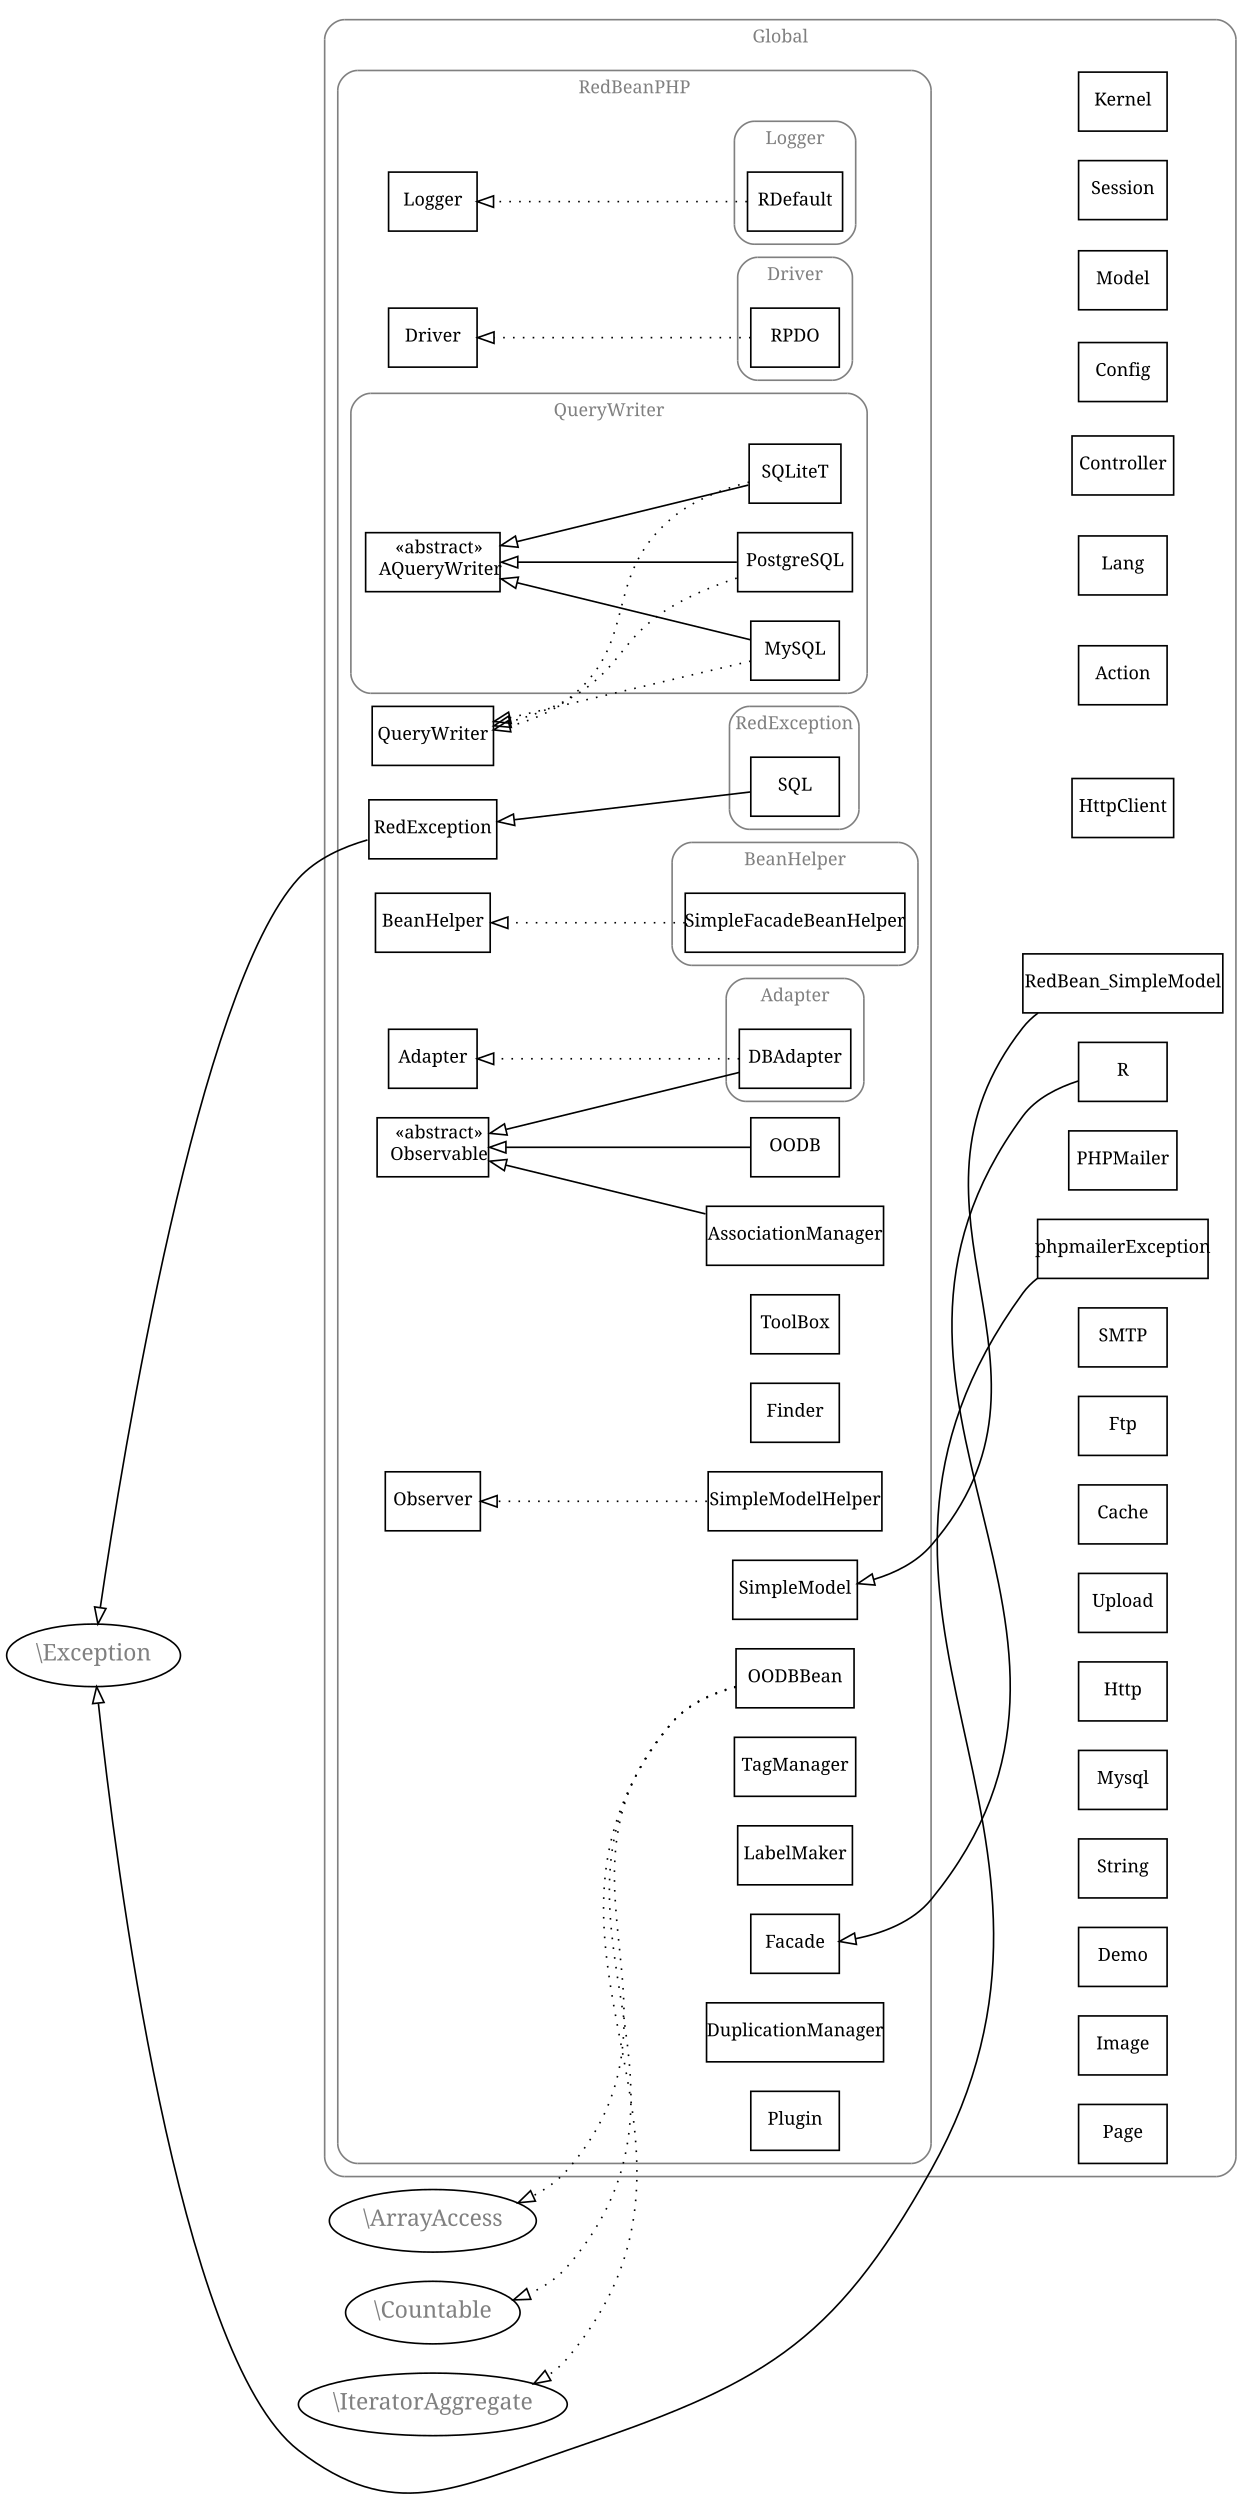
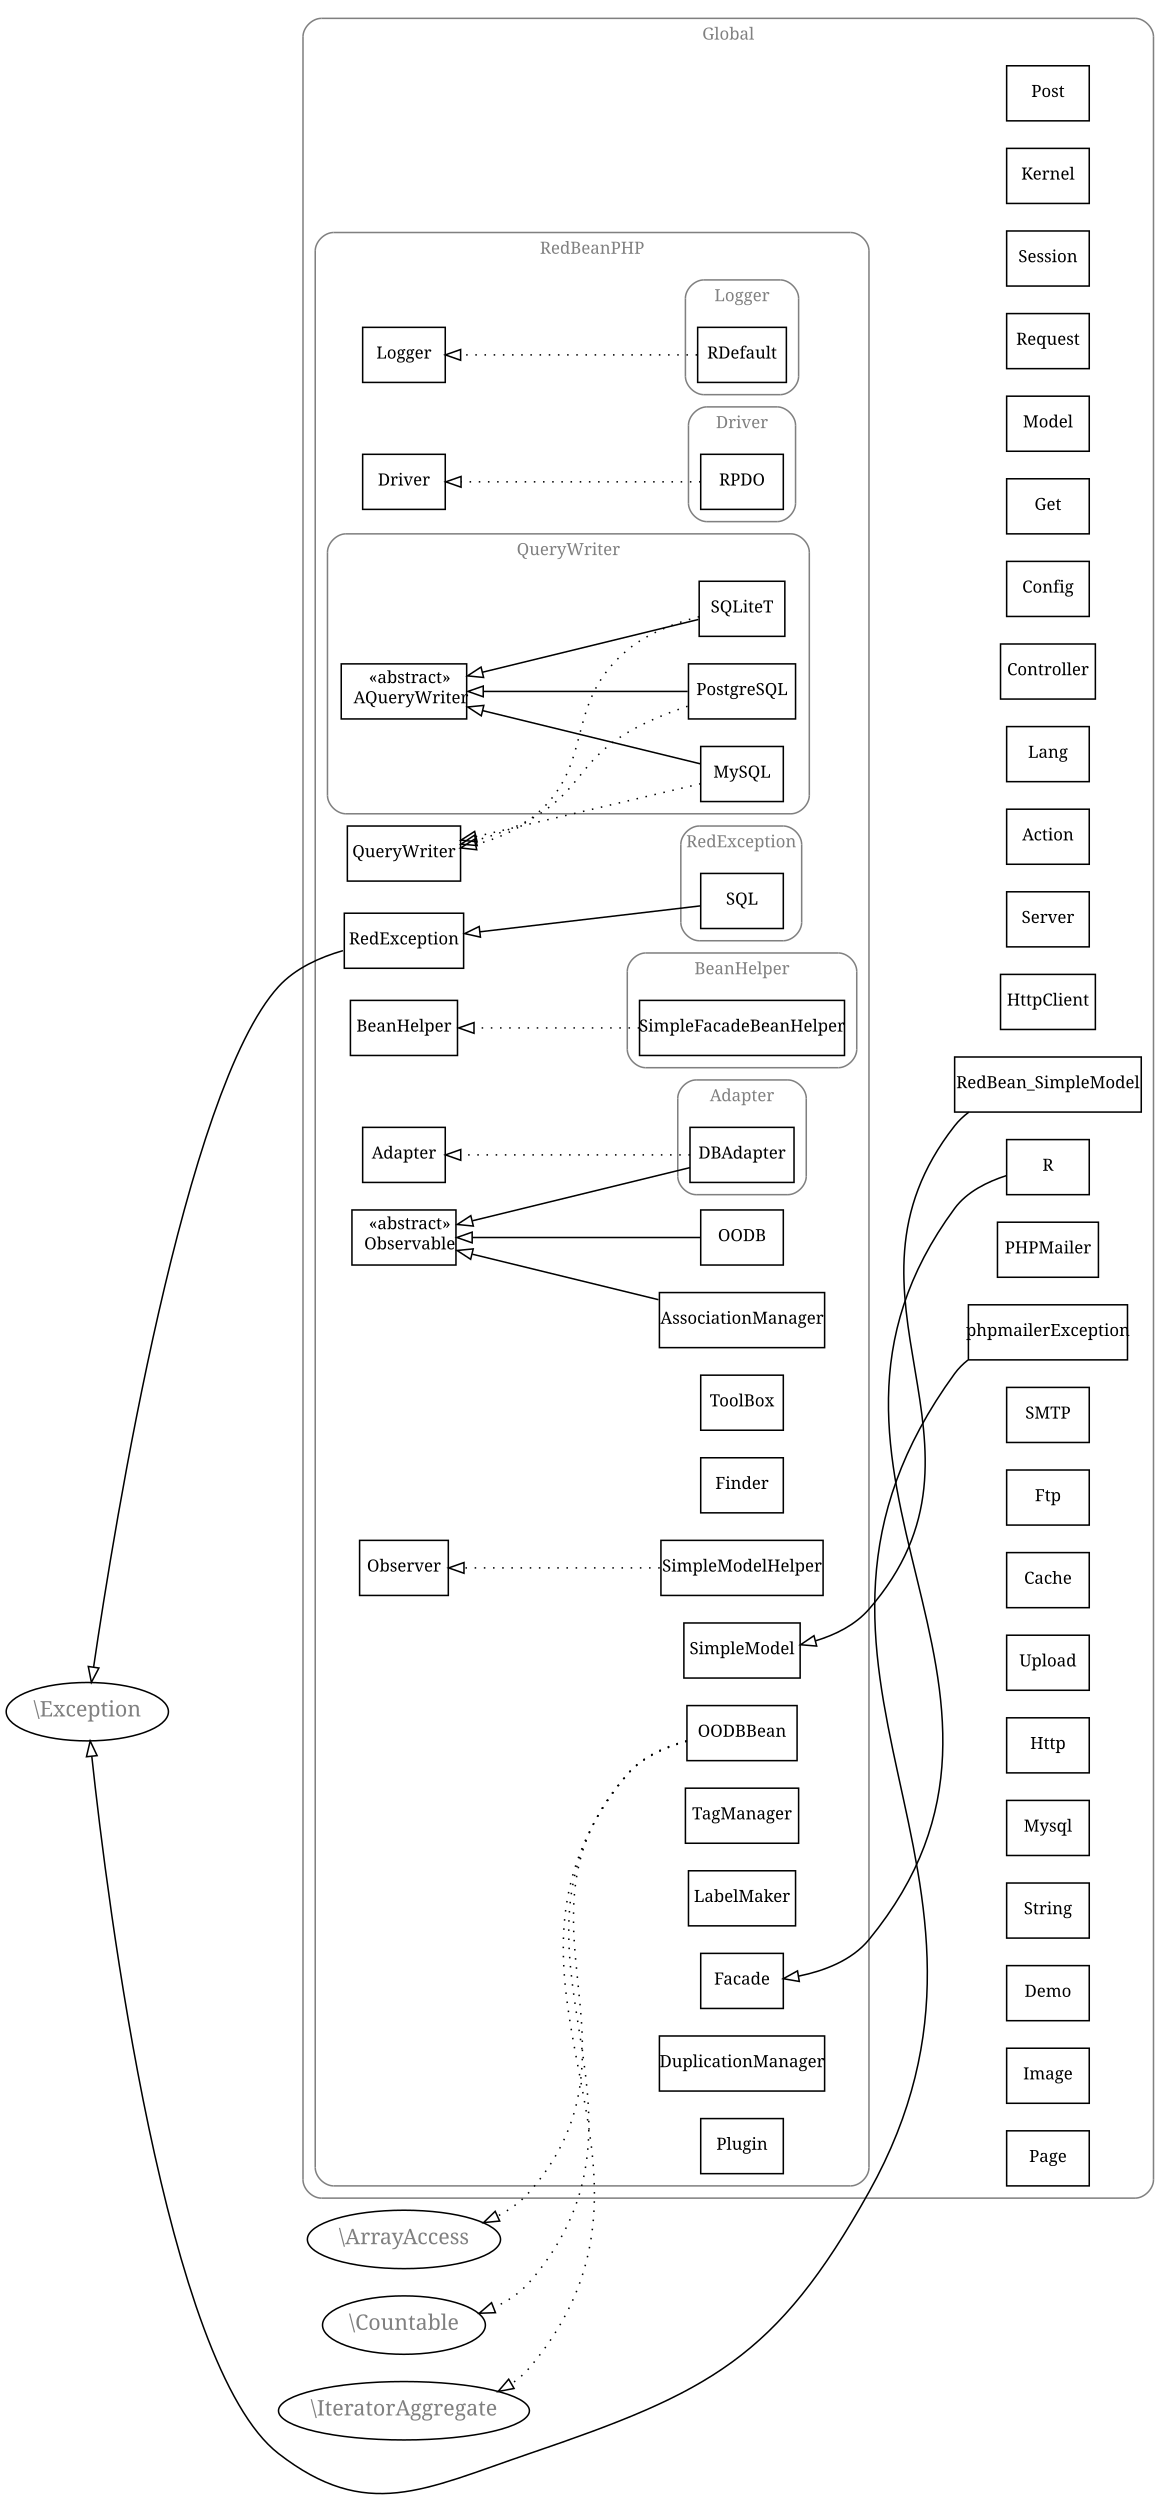
- <svg xmlns="http://www.w3.org/2000/svg" width="766pt" height="1525pt" viewBox="0.00 0.00 766.00 1525.34">
-   <g id="graph1" class="graph" transform="scale(1 1) rotate(0) translate(4 1521.34)">
-     <polygon fill="white" stroke="white" points="-4,5 -4,-1521.34 763,-1521.34 763,5 -4,5" />
+ <svg xmlns="http://www.w3.org/2000/svg" width="766pt" height="1634pt" viewBox="0.00 0.00 766.00 1634.34">
+   <g id="graph1" class="graph" transform="scale(1 1) rotate(0) translate(4 1630.34)">
+     <polygon fill="white" stroke="white" points="-4,5 -4,-1630.34 763,-1630.34 763,5 -4,5" />
    <g id="graph2" class="cluster">
      <polyline fill="none" stroke="gray" points="206,-193.343 738,-193.343 " />
      <path fill="none" stroke="gray" d="M738,-193.343C744,-193.343 750,-199.343 750,-205.343" />
-       <polyline fill="none" stroke="gray" points="750,-205.343 750,-1497.34 " />
-       <path fill="none" stroke="gray" d="M750,-1497.34C750,-1503.34 744,-1509.34 738,-1509.34" />
-       <polyline fill="none" stroke="gray" points="738,-1509.34 206,-1509.34 " />
-       <path fill="none" stroke="gray" d="M206,-1509.34C200,-1509.34 194,-1503.34 194,-1497.34" />
-       <polyline fill="none" stroke="gray" points="194,-1497.34 194,-205.343 " />
+       <polyline fill="none" stroke="gray" points="750,-205.343 750,-1606.34 " />
+       <path fill="none" stroke="gray" d="M750,-1606.34C750,-1612.34 744,-1618.34 738,-1618.34" />
+       <polyline fill="none" stroke="gray" points="738,-1618.34 206,-1618.34 " />
+       <path fill="none" stroke="gray" d="M206,-1618.34C200,-1618.34 194,-1612.34 194,-1606.34" />
+       <polyline fill="none" stroke="gray" points="194,-1606.34 194,-205.343 " />
      <path fill="none" stroke="gray" d="M194,-205.343C194,-199.343 200,-193.343 206,-193.343" />
-       <text text-anchor="middle" x="472" y="-1495.44" font-family="Times Roman,serif" font-size="11.00" fill="gray">Global</text>
+       <text text-anchor="middle" x="472" y="-1604.44" font-family="Times Roman,serif" font-size="11.00" fill="gray">Global</text>
    </g>
    <g id="graph3" class="cluster">
      <polyline fill="none" stroke="gray" points="214,-201.343 552,-201.343 " />
      <path fill="none" stroke="gray" d="M552,-201.343C558,-201.343 564,-207.343 564,-213.343" />
      <polyline fill="none" stroke="gray" points="564,-213.343 564,-1466.34 " />
      <path fill="none" stroke="gray" d="M564,-1466.34C564,-1472.34 558,-1478.34 552,-1478.34" />
      <polyline fill="none" stroke="gray" points="552,-1478.34 214,-1478.34 " />
      <path fill="none" stroke="gray" d="M214,-1478.34C208,-1478.34 202,-1472.34 202,-1466.34" />
      <polyline fill="none" stroke="gray" points="202,-1466.34 202,-213.343 " />
      <path fill="none" stroke="gray" d="M202,-213.343C202,-207.343 208,-201.343 214,-201.343" />
      <text text-anchor="middle" x="383" y="-1464.44" font-family="Times Roman,serif" font-size="11.00" fill="gray">RedBeanPHP</text>
    </g>
    <g id="graph4" class="cluster">
      <polyline fill="none" stroke="gray" points="456,-1372.34 506,-1372.34 " />
      <path fill="none" stroke="gray" d="M506,-1372.34C512,-1372.34 518,-1378.34 518,-1384.34" />
      <polyline fill="none" stroke="gray" points="518,-1384.34 518,-1435.34 " />
      <path fill="none" stroke="gray" d="M518,-1435.34C518,-1441.34 512,-1447.34 506,-1447.34" />
      <polyline fill="none" stroke="gray" points="506,-1447.34 456,-1447.34 " />
      <path fill="none" stroke="gray" d="M456,-1447.34C450,-1447.34 444,-1441.34 444,-1435.34" />
      <polyline fill="none" stroke="gray" points="444,-1435.34 444,-1384.34 " />
      <path fill="none" stroke="gray" d="M444,-1384.34C444,-1378.34 450,-1372.34 456,-1372.34" />
      <text text-anchor="middle" x="481" y="-1433.44" font-family="Times Roman,serif" font-size="11.00" fill="gray">Logger</text>
    </g>
    <g id="graph5" class="cluster">
      <polyline fill="none" stroke="gray" points="458,-1289.34 504,-1289.34 " />
      <path fill="none" stroke="gray" d="M504,-1289.34C510,-1289.34 516,-1295.34 516,-1301.34" />
      <polyline fill="none" stroke="gray" points="516,-1301.34 516,-1352.34 " />
      <path fill="none" stroke="gray" d="M516,-1352.34C516,-1358.34 510,-1364.34 504,-1364.34" />
      <polyline fill="none" stroke="gray" points="504,-1364.34 458,-1364.34 " />
      <path fill="none" stroke="gray" d="M458,-1364.34C452,-1364.34 446,-1358.34 446,-1352.34" />
      <polyline fill="none" stroke="gray" points="446,-1352.34 446,-1301.34 " />
      <path fill="none" stroke="gray" d="M446,-1301.34C446,-1295.34 452,-1289.34 458,-1289.34" />
      <text text-anchor="middle" x="481" y="-1350.44" font-family="Times Roman,serif" font-size="11.00" fill="gray">Driver</text>
    </g>
    <g id="graph6" class="cluster">
      <polyline fill="none" stroke="gray" points="451,-849.343 511,-849.343 " />
      <path fill="none" stroke="gray" d="M511,-849.343C517,-849.343 523,-855.343 523,-861.343" />
      <polyline fill="none" stroke="gray" points="523,-861.343 523,-912.343 " />
      <path fill="none" stroke="gray" d="M523,-912.343C523,-918.343 517,-924.343 511,-924.343" />
      <polyline fill="none" stroke="gray" points="511,-924.343 451,-924.343 " />
      <path fill="none" stroke="gray" d="M451,-924.343C445,-924.343 439,-918.343 439,-912.343" />
      <polyline fill="none" stroke="gray" points="439,-912.343 439,-861.343 " />
      <path fill="none" stroke="gray" d="M439,-861.343C439,-855.343 445,-849.343 451,-849.343" />
      <text text-anchor="middle" x="481" y="-910.443" font-family="Times Roman,serif" font-size="11.00" fill="gray">Adapter</text>
    </g>
    <g id="graph7" class="cluster">
      <polyline fill="none" stroke="gray" points="222,-1098.34 513,-1098.34 " />
      <path fill="none" stroke="gray" d="M513,-1098.34C519,-1098.34 525,-1104.34 525,-1110.34" />
      <polyline fill="none" stroke="gray" points="525,-1110.34 525,-1269.34 " />
      <path fill="none" stroke="gray" d="M525,-1269.34C525,-1275.34 519,-1281.34 513,-1281.34" />
      <polyline fill="none" stroke="gray" points="513,-1281.34 222,-1281.34 " />
      <path fill="none" stroke="gray" d="M222,-1281.34C216,-1281.34 210,-1275.34 210,-1269.34" />
      <polyline fill="none" stroke="gray" points="210,-1269.34 210,-1110.34 " />
      <path fill="none" stroke="gray" d="M210,-1110.34C210,-1104.34 216,-1098.34 222,-1098.34" />
      <text text-anchor="middle" x="367.5" y="-1267.44" font-family="Times Roman,serif" font-size="11.00" fill="gray">QueryWriter</text>
    </g>
    <g id="graph8" class="cluster">
      <polyline fill="none" stroke="gray" points="453,-1015.34 508,-1015.34 " />
      <path fill="none" stroke="gray" d="M508,-1015.34C514,-1015.34 520,-1021.34 520,-1027.34" />
      <polyline fill="none" stroke="gray" points="520,-1027.34 520,-1078.34 " />
      <path fill="none" stroke="gray" d="M520,-1078.34C520,-1084.34 514,-1090.34 508,-1090.34" />
      <polyline fill="none" stroke="gray" points="508,-1090.34 453,-1090.34 " />
      <path fill="none" stroke="gray" d="M453,-1090.34C447,-1090.34 441,-1084.34 441,-1078.34" />
      <polyline fill="none" stroke="gray" points="441,-1078.34 441,-1027.34 " />
      <path fill="none" stroke="gray" d="M441,-1027.34C441,-1021.34 447,-1015.34 453,-1015.34" />
      <text text-anchor="middle" x="480.5" y="-1076.44" font-family="Times Roman,serif" font-size="11.00" fill="gray">RedException</text>
    </g>
    <g id="graph9" class="cluster">
      <polyline fill="none" stroke="gray" points="418,-932.343 544,-932.343 " />
      <path fill="none" stroke="gray" d="M544,-932.343C550,-932.343 556,-938.343 556,-944.343" />
      <polyline fill="none" stroke="gray" points="556,-944.343 556,-995.343 " />
      <path fill="none" stroke="gray" d="M556,-995.343C556,-1001.34 550,-1007.34 544,-1007.34" />
      <polyline fill="none" stroke="gray" points="544,-1007.34 418,-1007.34 " />
      <path fill="none" stroke="gray" d="M418,-1007.34C412,-1007.34 406,-1001.34 406,-995.343" />
      <polyline fill="none" stroke="gray" points="406,-995.343 406,-944.343 " />
      <path fill="none" stroke="gray" d="M406,-944.343C406,-938.343 412,-932.343 418,-932.343" />
      <text text-anchor="middle" x="481" y="-993.443" font-family="Times Roman,serif" font-size="11.00" fill="gray">BeanHelper</text>
    </g>
    <g id="node4" class="node">
      <polygon fill="none" stroke="black" points="510,-1416.34 452,-1416.34 452,-1380.34 510,-1380.34 510,-1416.34" />
      <text text-anchor="middle" x="481" y="-1395.94" font-family="Times Roman,serif" font-size="11.00">RDefault</text>
    </g>
    <g id="node31" class="node">
      <polygon fill="none" stroke="black" points="287,-1416.34 233,-1416.34 233,-1380.34 287,-1380.34 287,-1416.34" />
      <text text-anchor="middle" x="260" y="-1395.94" font-family="Times Roman,serif" font-size="11.00">Logger</text>
    </g>
    <g id="edge10" class="edge">
      <path fill="none" stroke="black" stroke-dasharray="1,5" d="M451.653,-1398.34C411.844,-1398.34 340.717,-1398.34 297.206,-1398.34" />
      <polygon fill="none" stroke="black" points="297.039,-1394.84 287.039,-1398.34 297.039,-1401.84 297.039,-1394.84" />
    </g>
    <g id="node6" class="node">
      <polygon fill="none" stroke="black" points="508,-1333.34 454,-1333.34 454,-1297.34 508,-1297.34 508,-1333.34" />
      <text text-anchor="middle" x="481" y="-1312.94" font-family="Times Roman,serif" font-size="11.00">RPDO</text>
    </g>
    <g id="node32" class="node">
      <polygon fill="none" stroke="black" points="287,-1333.34 233,-1333.34 233,-1297.34 287,-1297.34 287,-1333.34" />
      <text text-anchor="middle" x="260" y="-1312.94" font-family="Times Roman,serif" font-size="11.00">Driver</text>
    </g>
    <g id="edge12" class="edge">
      <path fill="none" stroke="black" stroke-dasharray="1,5" d="M453.901,-1315.34C414.633,-1315.34 341.771,-1315.34 297.409,-1315.34" />
      <polygon fill="none" stroke="black" points="297.321,-1311.84 287.321,-1315.34 297.321,-1318.84 297.321,-1311.84" />
    </g>
    <g id="node8" class="node">
      <polygon fill="none" stroke="black" points="515,-893.343 447,-893.343 447,-857.343 515,-857.343 515,-893.343" />
      <text text-anchor="middle" x="481" y="-872.943" font-family="Times Roman,serif" font-size="11.00">DBAdapter</text>
    </g>
    <g id="node19" class="node">
      <polygon fill="none" stroke="black" points="294,-839.343 226,-839.343 226,-803.343 294,-803.343 294,-839.343" />
      <text text-anchor="start" x="237" y="-826.776" font-family="Times Roman,serif" font-size="11.00">«abstract»</text>
      <text text-anchor="start" x="234" y="-813.576" font-family="Times Roman,serif" font-size="11.00">Observable</text>
    </g>
    <g id="edge20" class="edge">
      <path fill="none" stroke="black" d="M446.953,-867.024C408.81,-857.704 346.829,-842.559 304.784,-832.285" />
      <polygon fill="none" stroke="black" points="305.36,-828.823 294.815,-829.85 303.699,-835.623 305.36,-828.823" />
    </g>
    <g id="node34" class="node">
      <polygon fill="none" stroke="black" points="287,-893.343 233,-893.343 233,-857.343 287,-857.343 287,-893.343" />
      <text text-anchor="middle" x="260" y="-872.943" font-family="Times Roman,serif" font-size="11.00">Adapter</text>
    </g>
    <g id="edge22" class="edge">
      <path fill="none" stroke="black" stroke-dasharray="1,5" d="M446.953,-875.343C406.435,-875.343 339.018,-875.343 297.173,-875.343" />
      <polygon fill="none" stroke="black" points="297.117,-871.843 287.117,-875.343 297.117,-878.843 297.117,-871.843" />
    </g>
    <g id="node10" class="node">
      <polygon fill="none" stroke="black" points="301,-1196.34 219,-1196.34 219,-1160.34 301,-1160.34 301,-1196.34" />
      <text text-anchor="start" x="237" y="-1183.78" font-family="Times Roman,serif" font-size="11.00">«abstract»</text>
      <text text-anchor="start" x="227" y="-1170.58" font-family="Times Roman,serif" font-size="11.00">AQueryWriter</text>
    </g>
    <g id="node11" class="node">
      <polygon fill="none" stroke="black" points="508,-1142.34 454,-1142.34 454,-1106.34 508,-1106.34 508,-1142.34" />
      <text text-anchor="middle" x="481" y="-1121.94" font-family="Times Roman,serif" font-size="11.00">MySQL</text>
    </g>
    <g id="edge24" class="edge">
      <path fill="none" stroke="black" d="M453.901,-1130.96C418.54,-1139.6 355.935,-1154.9 311.433,-1165.78" />
      <polygon fill="none" stroke="black" points="310.549,-1162.39 301.666,-1168.16 312.211,-1169.19 310.549,-1162.39" />
    </g>
    <g id="node35" class="node">
      <polygon fill="none" stroke="black" points="297,-1090.34 223,-1090.34 223,-1054.34 297,-1054.34 297,-1090.34" />
      <text text-anchor="middle" x="260" y="-1069.94" font-family="Times Roman,serif" font-size="11.00">QueryWriter</text>
    </g>
    <g id="edge26" class="edge">
      <path fill="none" stroke="black" stroke-dasharray="1,5" d="M453.901,-1117.97C417.361,-1109.37 351.731,-1093.93 307.044,-1083.41" />
      <polygon fill="none" stroke="black" points="307.822,-1080 297.287,-1081.12 306.219,-1086.81 307.822,-1080" />
    </g>
    <g id="node12" class="node">
      <polygon fill="none" stroke="black" points="509,-1250.34 453,-1250.34 453,-1214.34 509,-1214.34 509,-1250.34" />
      <text text-anchor="middle" x="481" y="-1229.94" font-family="Times Roman,serif" font-size="11.00">SQLiteT</text>
    </g>
    <g id="edge28" class="edge">
      <path fill="none" stroke="black" d="M452.561,-1225.39C416.978,-1216.7 355.387,-1201.65 311.442,-1190.91" />
      <polygon fill="none" stroke="black" points="312.06,-1187.46 301.515,-1188.49 310.398,-1194.26 312.06,-1187.46" />
    </g>
    <g id="edge30" class="edge">
      <path fill="none" stroke="black" stroke-dasharray="1,5" d="M452.968,-1227.18C437.752,-1223.25 419.374,-1216.53 406,-1205.34 362.323,-1168.8 387.163,-1129.03 342,-1094.34 331.854,-1086.55 319.161,-1081.51 306.816,-1078.26" />
      <polygon fill="none" stroke="black" points="307.574,-1074.84 297.044,-1076.01 306.006,-1081.66 307.574,-1074.84" />
    </g>
    <g id="node13" class="node">
      <polygon fill="none" stroke="black" points="516,-1196.34 446,-1196.34 446,-1160.34 516,-1160.34 516,-1196.34" />
      <text text-anchor="middle" x="481" y="-1175.94" font-family="Times Roman,serif" font-size="11.00">PostgreSQL</text>
    </g>
    <g id="edge32" class="edge">
      <path fill="none" stroke="black" d="M445.493,-1178.34C409.386,-1178.34 353.052,-1178.34 311.935,-1178.34" />
      <polygon fill="none" stroke="black" points="311.83,-1174.84 301.83,-1178.34 311.83,-1181.84 311.83,-1174.84" />
    </g>
    <g id="edge34" class="edge">
      <path fill="none" stroke="black" stroke-dasharray="1,5" d="M445.402,-1168.62C432.503,-1164.31 418.132,-1158.56 406,-1151.34 373.263,-1131.87 375.521,-1112.43 342,-1094.34 331.258,-1088.55 318.885,-1084.2 307.061,-1080.97" />
      <polygon fill="none" stroke="black" points="307.857,-1077.56 297.305,-1078.51 306.146,-1084.35 307.857,-1077.56" />
    </g>
    <g id="node15" class="node">
      <polygon fill="none" stroke="black" points="508,-1059.34 454,-1059.34 454,-1023.34 508,-1023.34 508,-1059.34" />
      <text text-anchor="middle" x="481" y="-1038.94" font-family="Times Roman,serif" font-size="11.00">SQL</text>
    </g>
    <g id="node20" class="node">
      <polygon fill="none" stroke="black" points="299,-1033.34 221,-1033.34 221,-997.343 299,-997.343 299,-1033.34" />
      <text text-anchor="middle" x="260" y="-1012.94" font-family="Times Roman,serif" font-size="11.00">RedException</text>
    </g>
    <g id="edge38" class="edge">
      <path fill="none" stroke="black" d="M453.901,-1038.15C418.079,-1033.94 354.3,-1026.44 309.704,-1021.19" />
      <polygon fill="none" stroke="black" points="309.994,-1017.7 299.654,-1020.01 309.176,-1024.65 309.994,-1017.7" />
    </g>
    <g id="node17" class="node">
      <polygon fill="none" stroke="black" points="548,-976.343 414,-976.343 414,-940.343 548,-940.343 548,-976.343" />
      <text text-anchor="middle" x="481" y="-955.943" font-family="Times Roman,serif" font-size="11.00">SimpleFacadeBeanHelper</text>
    </g>
    <g id="node36" class="node">
      <polygon fill="none" stroke="black" points="295,-976.343 225,-976.343 225,-940.343 295,-940.343 295,-976.343" />
      <text text-anchor="middle" x="260" y="-955.943" font-family="Times Roman,serif" font-size="11.00">BeanHelper</text>
    </g>
    <g id="edge44" class="edge">
      <path fill="none" stroke="black" stroke-dasharray="1,5" d="M413.793,-958.343C378.88,-958.343 337.119,-958.343 305.93,-958.343" />
      <polygon fill="none" stroke="black" points="305.783,-954.843 295.783,-958.343 305.783,-961.843 305.783,-954.843" />
    </g>
    <g id="node18" class="node">
      <polygon fill="none" stroke="black" points="517,-515.343 445,-515.343 445,-479.343 517,-479.343 517,-515.343" />
      <text text-anchor="middle" x="481" y="-494.943" font-family="Times Roman,serif" font-size="11.00">OODBBean</text>
    </g>
-     <g id="node63" class="node">
+     <g id="node67" class="node">
      <ellipse fill="none" stroke="black" cx="260" cy="-54.343" rx="82.024" ry="19.092" />
      <text text-anchor="middle" x="260" y="-51.243" font-family="Times Roman,serif" font-size="14.00" fill="gray">\IteratorAggregate</text>
    </g>
    <g id="edge14" class="edge">
      <path fill="none" stroke="black" stroke-dasharray="1,5" d="M444.76,-492.325C430.682,-488.55 415.652,-481.934 406,-470.343 294.163,-336.035 454.942,-215.723 342,-82.343 338.623,-78.355 334.654,-74.934 330.314,-71.999" />
      <polygon fill="none" stroke="black" points="331.977,-68.918 321.57,-66.934 328.468,-74.975 331.977,-68.918" />
    </g>
-     <g id="node65" class="node">
+     <g id="node69" class="node">
      <ellipse fill="none" stroke="black" cx="260" cy="-166.343" rx="63.139" ry="19.092" />
      <text text-anchor="middle" x="260" y="-163.243" font-family="Times Roman,serif" font-size="14.00" fill="gray">\ArrayAccess</text>
    </g>
    <g id="edge16" class="edge">
      <path fill="none" stroke="black" stroke-dasharray="1,5" d="M444.751,-491.894C430.844,-488.051 415.942,-481.502 406,-470.343 323.101,-377.291 424.157,-291.05 342,-197.343 336.303,-190.845 329.099,-185.704 321.337,-181.639" />
      <polygon fill="none" stroke="black" points="322.572,-178.354 312.026,-177.343 319.64,-184.71 322.572,-178.354" />
    </g>
-     <g id="node67" class="node">
+     <g id="node71" class="node">
      <ellipse fill="none" stroke="black" cx="260" cy="-110.343" rx="53.238" ry="19.092" />
      <text text-anchor="middle" x="260" y="-107.243" font-family="Times Roman,serif" font-size="14.00" fill="gray">\Countable</text>
    </g>
    <g id="edge18" class="edge">
      <path fill="none" stroke="black" stroke-dasharray="1,5" d="M444.913,-492.196C430.86,-488.399 415.808,-481.803 406,-470.343 308.294,-356.17 440.645,-251.705 342,-138.343 335.697,-131.099 327.44,-125.727 318.594,-121.744" />
      <polygon fill="none" stroke="black" points="319.808,-118.46 309.22,-118.075 317.257,-124.979 319.808,-118.46" />
    </g>
-     <g id="node77" class="node">
+     <g id="node81" class="node">
      <ellipse fill="none" stroke="black" cx="53" cy="-511.343" rx="53.033" ry="19.092" />
      <text text-anchor="middle" x="53" y="-508.243" font-family="Times Roman,serif" font-size="14.00" fill="gray">\Exception</text>
    </g>
    <g id="edge36" class="edge">
      <path fill="none" stroke="black" d="M220.103,-1008.87C205.042,-1004.54 188.924,-997.332 178,-985.343 116.798,-918.175 70.723,-633.245 57.124,-540.586" />
      <polygon fill="none" stroke="black" points="60.561,-539.904 55.662,-530.51 53.634,-540.908 60.561,-539.904" />
    </g>
    <g id="node21" class="node">
      <polygon fill="none" stroke="black" points="508,-839.343 454,-839.343 454,-803.343 508,-803.343 508,-839.343" />
      <text text-anchor="middle" x="481" y="-818.943" font-family="Times Roman,serif" font-size="11.00">OODB</text>
    </g>
    <g id="edge40" class="edge">
      <path fill="none" stroke="black" d="M453.901,-821.343C416.689,-821.343 349.308,-821.343 304.601,-821.343" />
      <polygon fill="none" stroke="black" points="304.592,-817.843 294.592,-821.343 304.592,-824.843 304.592,-817.843" />
    </g>
    <g id="node22" class="node">
      <polygon fill="none" stroke="black" points="508,-731.343 454,-731.343 454,-695.343 508,-695.343 508,-731.343" />
      <text text-anchor="middle" x="481" y="-710.943" font-family="Times Roman,serif" font-size="11.00">ToolBox</text>
    </g>
    <g id="node23" class="node">
      <polygon fill="none" stroke="black" points="508,-677.343 454,-677.343 454,-641.343 508,-641.343 508,-677.343" />
      <text text-anchor="middle" x="481" y="-656.943" font-family="Times Roman,serif" font-size="11.00">Finder</text>
    </g>
    <g id="node24" class="node">
      <polygon fill="none" stroke="black" points="535,-785.343 427,-785.343 427,-749.343 535,-749.343 535,-785.343" />
      <text text-anchor="middle" x="481" y="-764.943" font-family="Times Roman,serif" font-size="11.00">AssociationManager</text>
    </g>
    <g id="edge42" class="edge">
      <path fill="none" stroke="black" d="M426.371,-780.691C388.91,-789.844 339.824,-801.838 304.695,-810.422" />
      <polygon fill="none" stroke="black" points="303.608,-807.084 294.725,-812.858 305.27,-813.884 303.608,-807.084" />
    </g>
    <g id="node25" class="node">
      <polygon fill="none" stroke="black" points="519,-569.343 443,-569.343 443,-533.343 519,-533.343 519,-569.343" />
      <text text-anchor="middle" x="481" y="-548.943" font-family="Times Roman,serif" font-size="11.00">SimpleModel</text>
    </g>
    <g id="node26" class="node">
      <polygon fill="none" stroke="black" points="534,-623.343 428,-623.343 428,-587.343 534,-587.343 534,-623.343" />
      <text text-anchor="middle" x="481" y="-602.943" font-family="Times Roman,serif" font-size="11.00">SimpleModelHelper</text>
    </g>
    <g id="node33" class="node">
      <polygon fill="none" stroke="black" points="289,-623.343 231,-623.343 231,-587.343 289,-587.343 289,-623.343" />
      <text text-anchor="middle" x="260" y="-602.943" font-family="Times Roman,serif" font-size="11.00">Observer</text>
    </g>
    <g id="edge46" class="edge">
      <path fill="none" stroke="black" stroke-dasharray="1,5" d="M427.22,-605.343C387.682,-605.343 334.852,-605.343 299.241,-605.343" />
      <polygon fill="none" stroke="black" points="299.228,-601.843 289.228,-605.343 299.228,-608.843 299.228,-601.843" />
    </g>
    <g id="node27" class="node">
      <polygon fill="none" stroke="black" points="518,-461.343 444,-461.343 444,-425.343 518,-425.343 518,-461.343" />
      <text text-anchor="middle" x="481" y="-440.943" font-family="Times Roman,serif" font-size="11.00">TagManager</text>
    </g>
    <g id="node28" class="node">
      <polygon fill="none" stroke="black" points="516,-407.343 446,-407.343 446,-371.343 516,-371.343 516,-407.343" />
      <text text-anchor="middle" x="481" y="-386.943" font-family="Times Roman,serif" font-size="11.00">LabelMaker</text>
    </g>
    <g id="node29" class="node">
      <polygon fill="none" stroke="black" points="508,-353.343 454,-353.343 454,-317.343 508,-317.343 508,-353.343" />
      <text text-anchor="middle" x="481" y="-332.943" font-family="Times Roman,serif" font-size="11.00">Facade</text>
    </g>
    <g id="node30" class="node">
      <polygon fill="none" stroke="black" points="535,-299.343 427,-299.343 427,-263.343 535,-263.343 535,-299.343" />
      <text text-anchor="middle" x="481" y="-278.943" font-family="Times Roman,serif" font-size="11.00">DuplicationManager</text>
    </g>
    <g id="node37" class="node">
      <polygon fill="none" stroke="black" points="508,-245.343 454,-245.343 454,-209.343 508,-209.343 508,-245.343" />
      <text text-anchor="middle" x="481" y="-224.943" font-family="Times Roman,serif" font-size="11.00">Plugin</text>
    </g>
    <g id="node38" class="node">
-       <polygon fill="none" stroke="black" points="708,-1477.34 654,-1477.34 654,-1441.34 708,-1441.34 708,-1477.34" />
-       <text text-anchor="middle" x="681" y="-1456.94" font-family="Times Roman,serif" font-size="11.00">Kernel</text>
+       <polygon fill="none" stroke="black" points="708,-1587.34 654,-1587.34 654,-1551.34 708,-1551.34 708,-1587.34" />
+       <text text-anchor="middle" x="681" y="-1566.94" font-family="Times Roman,serif" font-size="11.00">Post</text>
    </g>
    <g id="node39" class="node">
-       <polygon fill="none" stroke="black" points="708,-1423.34 654,-1423.34 654,-1387.34 708,-1387.34 708,-1423.34" />
-       <text text-anchor="middle" x="681" y="-1402.94" font-family="Times Roman,serif" font-size="11.00">Session</text>
+       <polygon fill="none" stroke="black" points="708,-1533.34 654,-1533.34 654,-1497.34 708,-1497.34 708,-1533.34" />
+       <text text-anchor="middle" x="681" y="-1512.94" font-family="Times Roman,serif" font-size="11.00">Kernel</text>
    </g>
    <g id="node40" class="node">
-       <polygon fill="none" stroke="black" points="708,-1368.34 654,-1368.34 654,-1332.34 708,-1332.34 708,-1368.34" />
-       <text text-anchor="middle" x="681" y="-1347.94" font-family="Times Roman,serif" font-size="11.00">Model</text>
+       <polygon fill="none" stroke="black" points="708,-1479.34 654,-1479.34 654,-1443.34 708,-1443.34 708,-1479.34" />
+       <text text-anchor="middle" x="681" y="-1458.94" font-family="Times Roman,serif" font-size="11.00">Session</text>
    </g>
    <g id="node41" class="node">
-       <polygon fill="none" stroke="black" points="708,-1312.34 654,-1312.34 654,-1276.34 708,-1276.34 708,-1312.34" />
-       <text text-anchor="middle" x="681" y="-1291.94" font-family="Times Roman,serif" font-size="11.00">Config</text>
+       <polygon fill="none" stroke="black" points="708,-1425.34 654,-1425.34 654,-1389.34 708,-1389.34 708,-1425.34" />
+       <text text-anchor="middle" x="681" y="-1404.94" font-family="Times Roman,serif" font-size="11.00">Request</text>
    </g>
    <g id="node42" class="node">
-       <polygon fill="none" stroke="black" points="712,-1255.34 650,-1255.34 650,-1219.34 712,-1219.34 712,-1255.34" />
-       <text text-anchor="middle" x="681" y="-1234.94" font-family="Times Roman,serif" font-size="11.00">Controller</text>
+       <polygon fill="none" stroke="black" points="708,-1371.34 654,-1371.34 654,-1335.34 708,-1335.34 708,-1371.34" />
+       <text text-anchor="middle" x="681" y="-1350.94" font-family="Times Roman,serif" font-size="11.00">Model</text>
    </g>
    <g id="node43" class="node">
-       <polygon fill="none" stroke="black" points="708,-1194.34 654,-1194.34 654,-1158.34 708,-1158.34 708,-1194.34" />
-       <text text-anchor="middle" x="681" y="-1173.94" font-family="Times Roman,serif" font-size="11.00">Lang</text>
+       <polygon fill="none" stroke="black" points="708,-1317.34 654,-1317.34 654,-1281.34 708,-1281.34 708,-1317.34" />
+       <text text-anchor="middle" x="681" y="-1296.94" font-family="Times Roman,serif" font-size="11.00">Get</text>
    </g>
    <g id="node44" class="node">
-       <polygon fill="none" stroke="black" points="708,-1127.34 654,-1127.34 654,-1091.34 708,-1091.34 708,-1127.34" />
-       <text text-anchor="middle" x="681" y="-1106.94" font-family="Times Roman,serif" font-size="11.00">Action</text>
+       <polygon fill="none" stroke="black" points="708,-1263.34 654,-1263.34 654,-1227.34 708,-1227.34 708,-1263.34" />
+       <text text-anchor="middle" x="681" y="-1242.94" font-family="Times Roman,serif" font-size="11.00">Config</text>
    </g>
    <g id="node45" class="node">
-       <polygon fill="none" stroke="black" points="712,-1046.34 650,-1046.34 650,-1010.34 712,-1010.34 712,-1046.34" />
-       <text text-anchor="middle" x="681" y="-1025.94" font-family="Times Roman,serif" font-size="11.00">HttpClient</text>
+       <polygon fill="none" stroke="black" points="712,-1209.34 650,-1209.34 650,-1173.34 712,-1173.34 712,-1209.34" />
+       <text text-anchor="middle" x="681" y="-1188.94" font-family="Times Roman,serif" font-size="11.00">Controller</text>
    </g>
    <g id="node46" class="node">
+       <polygon fill="none" stroke="black" points="708,-1155.34 654,-1155.34 654,-1119.34 708,-1119.34 708,-1155.34" />
+       <text text-anchor="middle" x="681" y="-1134.94" font-family="Times Roman,serif" font-size="11.00">Lang</text>
+     </g>
+     <g id="node47" class="node">
+       <polygon fill="none" stroke="black" points="708,-1101.34 654,-1101.34 654,-1065.34 708,-1065.34 708,-1101.34" />
+       <text text-anchor="middle" x="681" y="-1080.94" font-family="Times Roman,serif" font-size="11.00">Action</text>
+     </g>
+     <g id="node48" class="node">
+       <polygon fill="none" stroke="black" points="708,-1047.34 654,-1047.34 654,-1011.34 708,-1011.34 708,-1047.34" />
+       <text text-anchor="middle" x="681" y="-1026.94" font-family="Times Roman,serif" font-size="11.00">Server</text>
+     </g>
+     <g id="node49" class="node">
+       <polygon fill="none" stroke="black" points="712,-993.343 650,-993.343 650,-957.343 712,-957.343 712,-993.343" />
+       <text text-anchor="middle" x="681" y="-972.943" font-family="Times Roman,serif" font-size="11.00">HttpClient</text>
+     </g>
+     <g id="node50" class="node">
      <polygon fill="none" stroke="black" points="742,-939.343 620,-939.343 620,-903.343 742,-903.343 742,-939.343" />
      <text text-anchor="middle" x="681" y="-918.943" font-family="Times Roman,serif" font-size="11.00">RedBean_SimpleModel</text>
    </g>
    <g id="edge48" class="edge">
      <path fill="none" stroke="black" d="M629.258,-903.276C625.797,-900.677 622.643,-897.715 620,-894.343 532.016,-782.08 657.603,-685.965 564,-578.343 555.046,-568.047 542.121,-561.654 529.128,-557.691" />
      <polygon fill="none" stroke="black" points="529.803,-554.25 519.243,-555.111 528.034,-561.023 529.803,-554.25" />
    </g>
-     <g id="node47" class="node">
+     <g id="node51" class="node">
      <polygon fill="none" stroke="black" points="708,-885.343 654,-885.343 654,-849.343 708,-849.343 708,-885.343" />
      <text text-anchor="middle" x="681" y="-864.943" font-family="Times Roman,serif" font-size="11.00">R</text>
    </g>
    <g id="edge50" class="edge">
      <path fill="none" stroke="black" d="M653.69,-861.752C641.474,-857.826 628.042,-851.249 620,-840.343 493.059,-668.185 699.568,-527.791 564,-362.343 552.786,-348.657 534.534,-341.839 517.998,-338.47" />
      <polygon fill="none" stroke="black" points="518.444,-334.996 508.001,-336.788 517.282,-341.899 518.444,-334.996" />
    </g>
-     <g id="node48" class="node">
+     <g id="node52" class="node">
      <polygon fill="none" stroke="black" points="714,-831.343 648,-831.343 648,-795.343 714,-795.343 714,-831.343" />
      <text text-anchor="middle" x="681" y="-810.943" font-family="Times Roman,serif" font-size="11.00">PHPMailer</text>
    </g>
-     <g id="node49" class="node">
+     <g id="node53" class="node">
      <polygon fill="none" stroke="black" points="733,-777.343 629,-777.343 629,-741.343 733,-741.343 733,-777.343" />
      <text text-anchor="middle" x="681" y="-756.943" font-family="Times Roman,serif" font-size="11.00">phpmailerException</text>
    </g>
    <g id="edge52" class="edge">
      <path fill="none" stroke="black" d="M628.716,-741.263C625.423,-738.67 622.454,-735.714 620,-732.343 479.305,-539.048 680.581,-406.069 564,-197.343 503.269,-88.61 459.897,-66.485 342,-26.343 273.001,-2.849 235.614,18.305 178,-26.343 104.209,-83.527 66.264,-385.995 55.946,-482.044" />
      <polygon fill="none" stroke="black" points="52.443,-481.892 54.876,-492.203 59.404,-482.625 52.443,-481.892" />
    </g>
-     <g id="node50" class="node">
+     <g id="node54" class="node">
      <polygon fill="none" stroke="black" points="708,-723.343 654,-723.343 654,-687.343 708,-687.343 708,-723.343" />
      <text text-anchor="middle" x="681" y="-702.943" font-family="Times Roman,serif" font-size="11.00">SMTP</text>
    </g>
-     <g id="node51" class="node">
+     <g id="node55" class="node">
      <polygon fill="none" stroke="black" points="708,-669.343 654,-669.343 654,-633.343 708,-633.343 708,-669.343" />
      <text text-anchor="middle" x="681" y="-648.943" font-family="Times Roman,serif" font-size="11.00">Ftp</text>
    </g>
-     <g id="node52" class="node">
+     <g id="node56" class="node">
      <polygon fill="none" stroke="black" points="708,-615.343 654,-615.343 654,-579.343 708,-579.343 708,-615.343" />
      <text text-anchor="middle" x="681" y="-594.943" font-family="Times Roman,serif" font-size="11.00">Cache</text>
    </g>
-     <g id="node53" class="node">
+     <g id="node57" class="node">
      <polygon fill="none" stroke="black" points="708,-561.343 654,-561.343 654,-525.343 708,-525.343 708,-561.343" />
      <text text-anchor="middle" x="681" y="-540.943" font-family="Times Roman,serif" font-size="11.00">Upload</text>
    </g>
-     <g id="node54" class="node">
+     <g id="node58" class="node">
      <polygon fill="none" stroke="black" points="708,-507.343 654,-507.343 654,-471.343 708,-471.343 708,-507.343" />
      <text text-anchor="middle" x="681" y="-486.943" font-family="Times Roman,serif" font-size="11.00">Http</text>
    </g>
-     <g id="node55" class="node">
+     <g id="node59" class="node">
      <polygon fill="none" stroke="black" points="708,-453.343 654,-453.343 654,-417.343 708,-417.343 708,-453.343" />
      <text text-anchor="middle" x="681" y="-432.943" font-family="Times Roman,serif" font-size="11.00">Mysql</text>
    </g>
-     <g id="node56" class="node">
+     <g id="node60" class="node">
      <polygon fill="none" stroke="black" points="708,-399.343 654,-399.343 654,-363.343 708,-363.343 708,-399.343" />
      <text text-anchor="middle" x="681" y="-378.943" font-family="Times Roman,serif" font-size="11.00">String</text>
    </g>
-     <g id="node57" class="node">
+     <g id="node61" class="node">
      <polygon fill="none" stroke="black" points="708,-345.343 654,-345.343 654,-309.343 708,-309.343 708,-345.343" />
      <text text-anchor="middle" x="681" y="-324.943" font-family="Times Roman,serif" font-size="11.00">Demo</text>
    </g>
-     <g id="node58" class="node">
+     <g id="node62" class="node">
      <polygon fill="none" stroke="black" points="708,-291.343 654,-291.343 654,-255.343 708,-255.343 708,-291.343" />
      <text text-anchor="middle" x="681" y="-270.943" font-family="Times Roman,serif" font-size="11.00">Image</text>
    </g>
-     <g id="node59" class="node">
+     <g id="node63" class="node">
      <polygon fill="none" stroke="black" points="708,-237.343 654,-237.343 654,-201.343 708,-201.343 708,-237.343" />
      <text text-anchor="middle" x="681" y="-216.943" font-family="Times Roman,serif" font-size="11.00">Page</text>
    </g>
  </g>
</svg>
